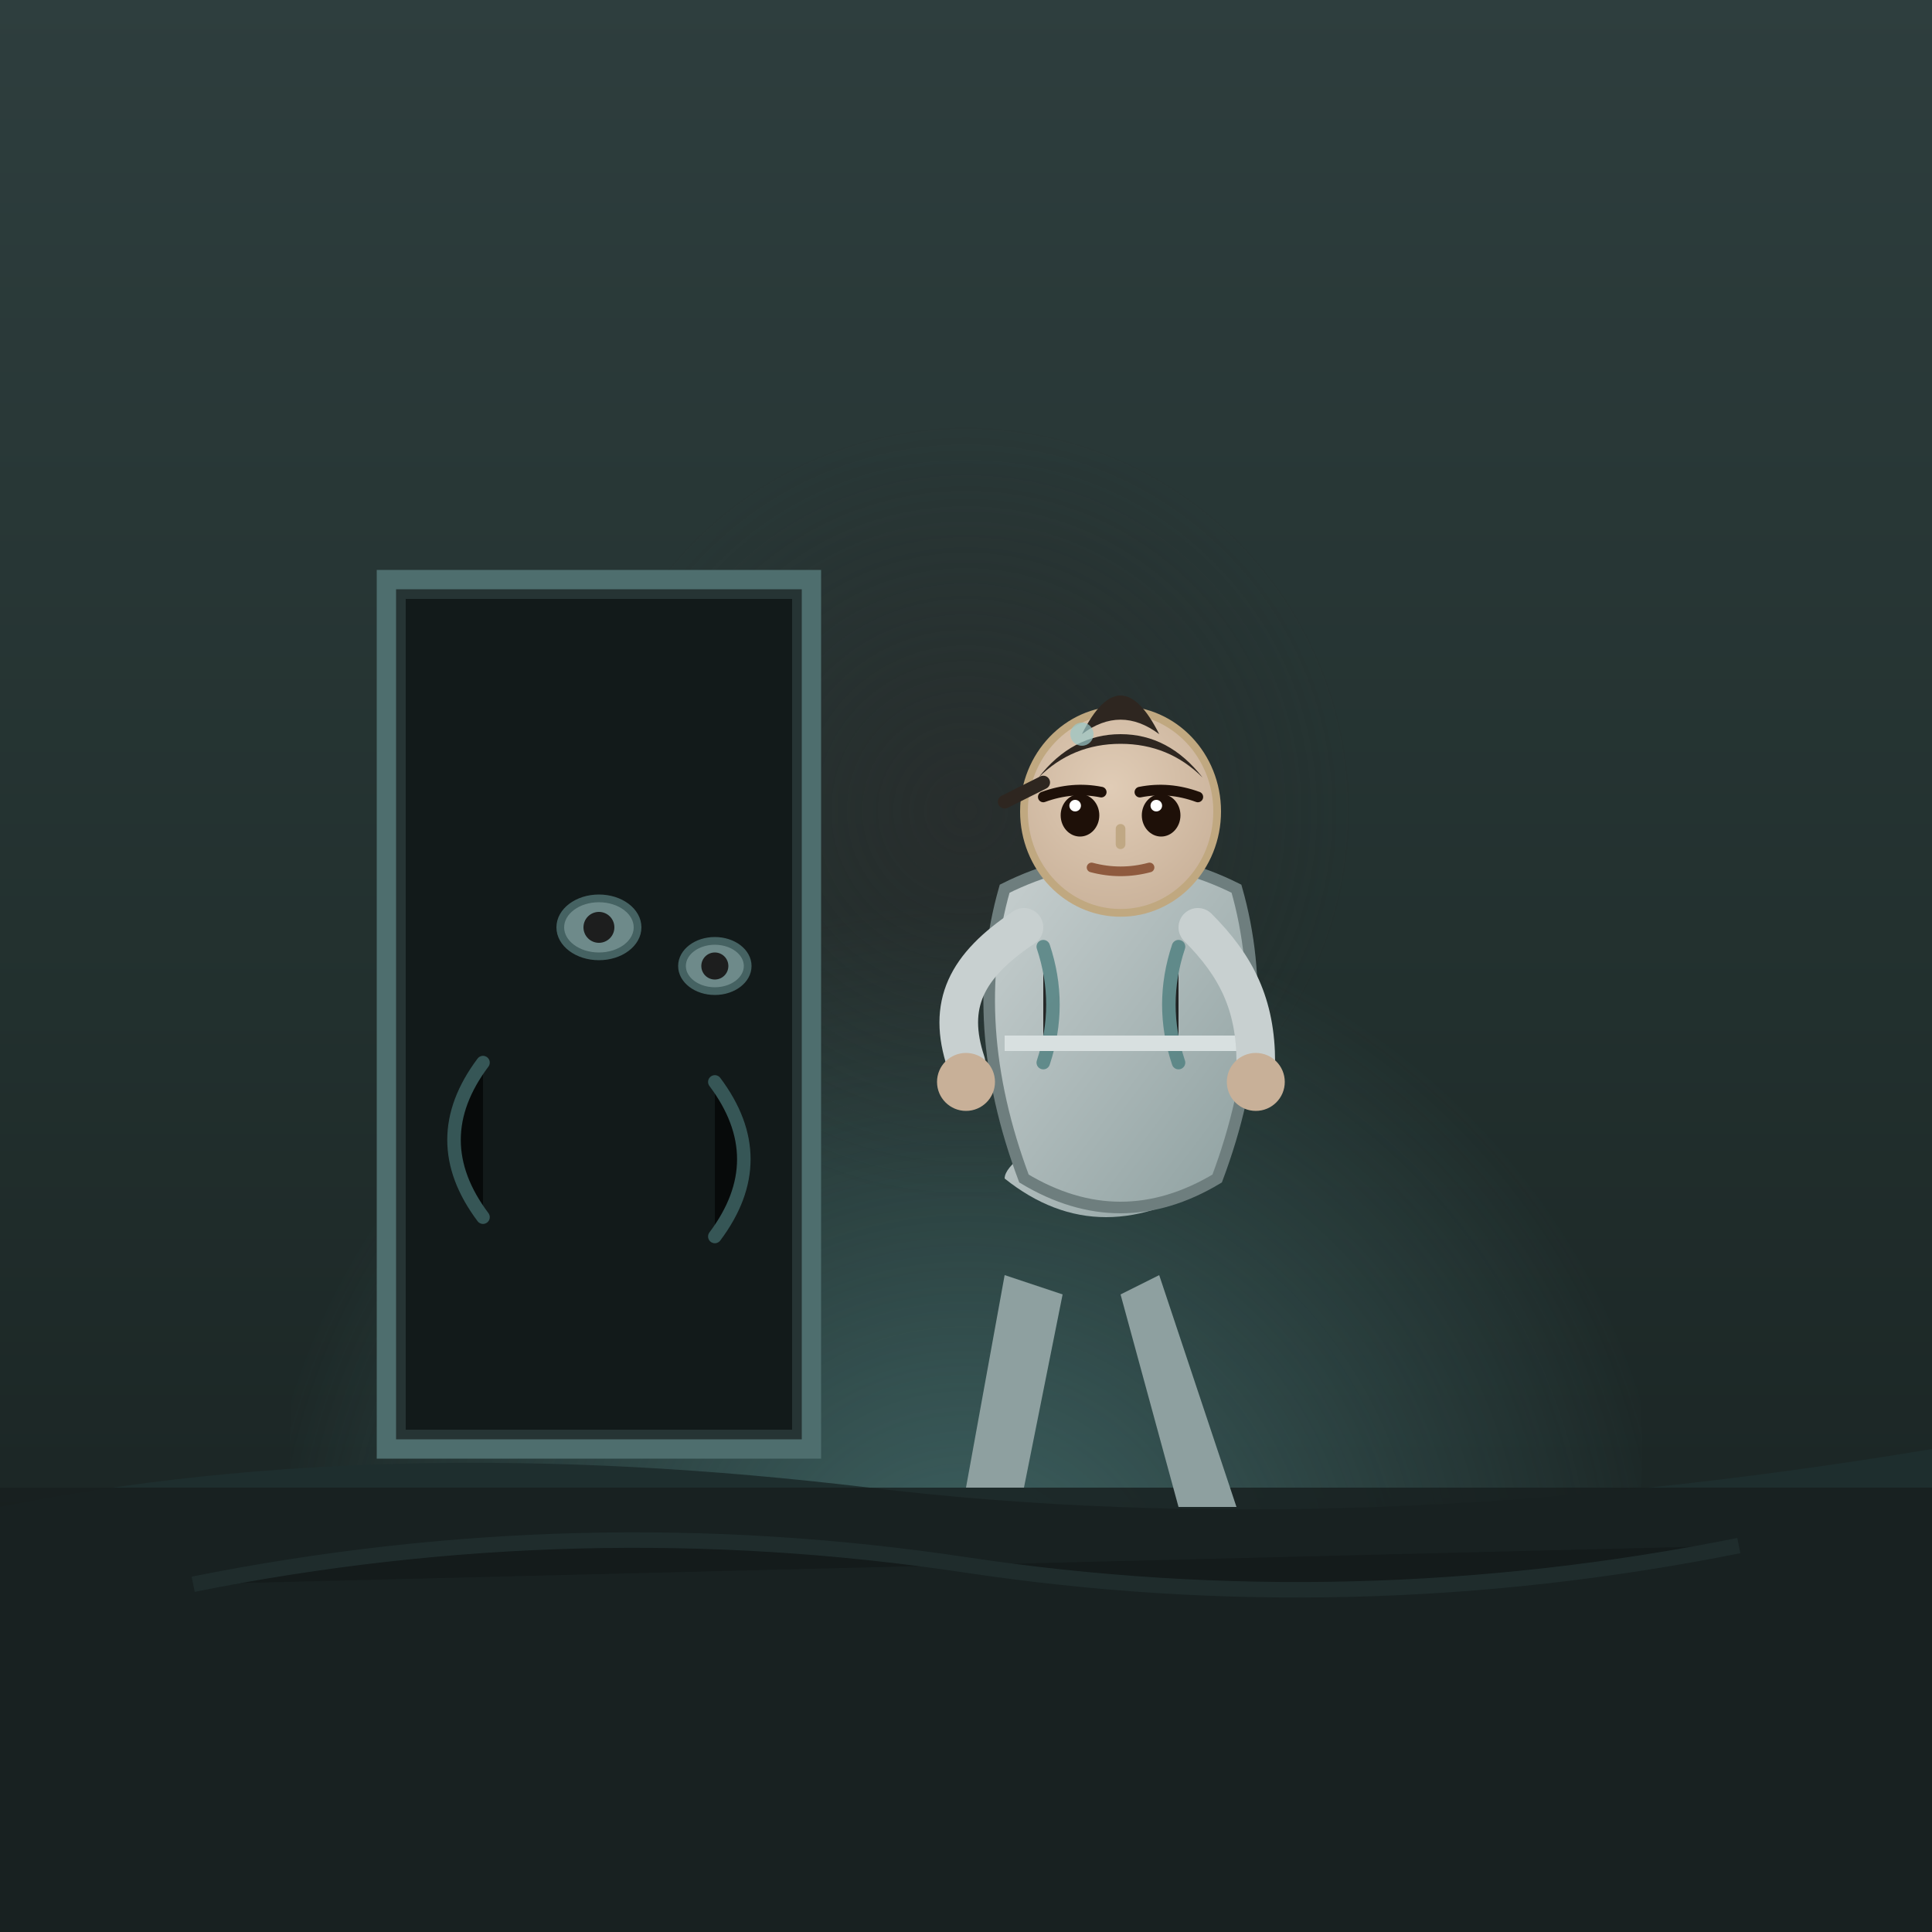
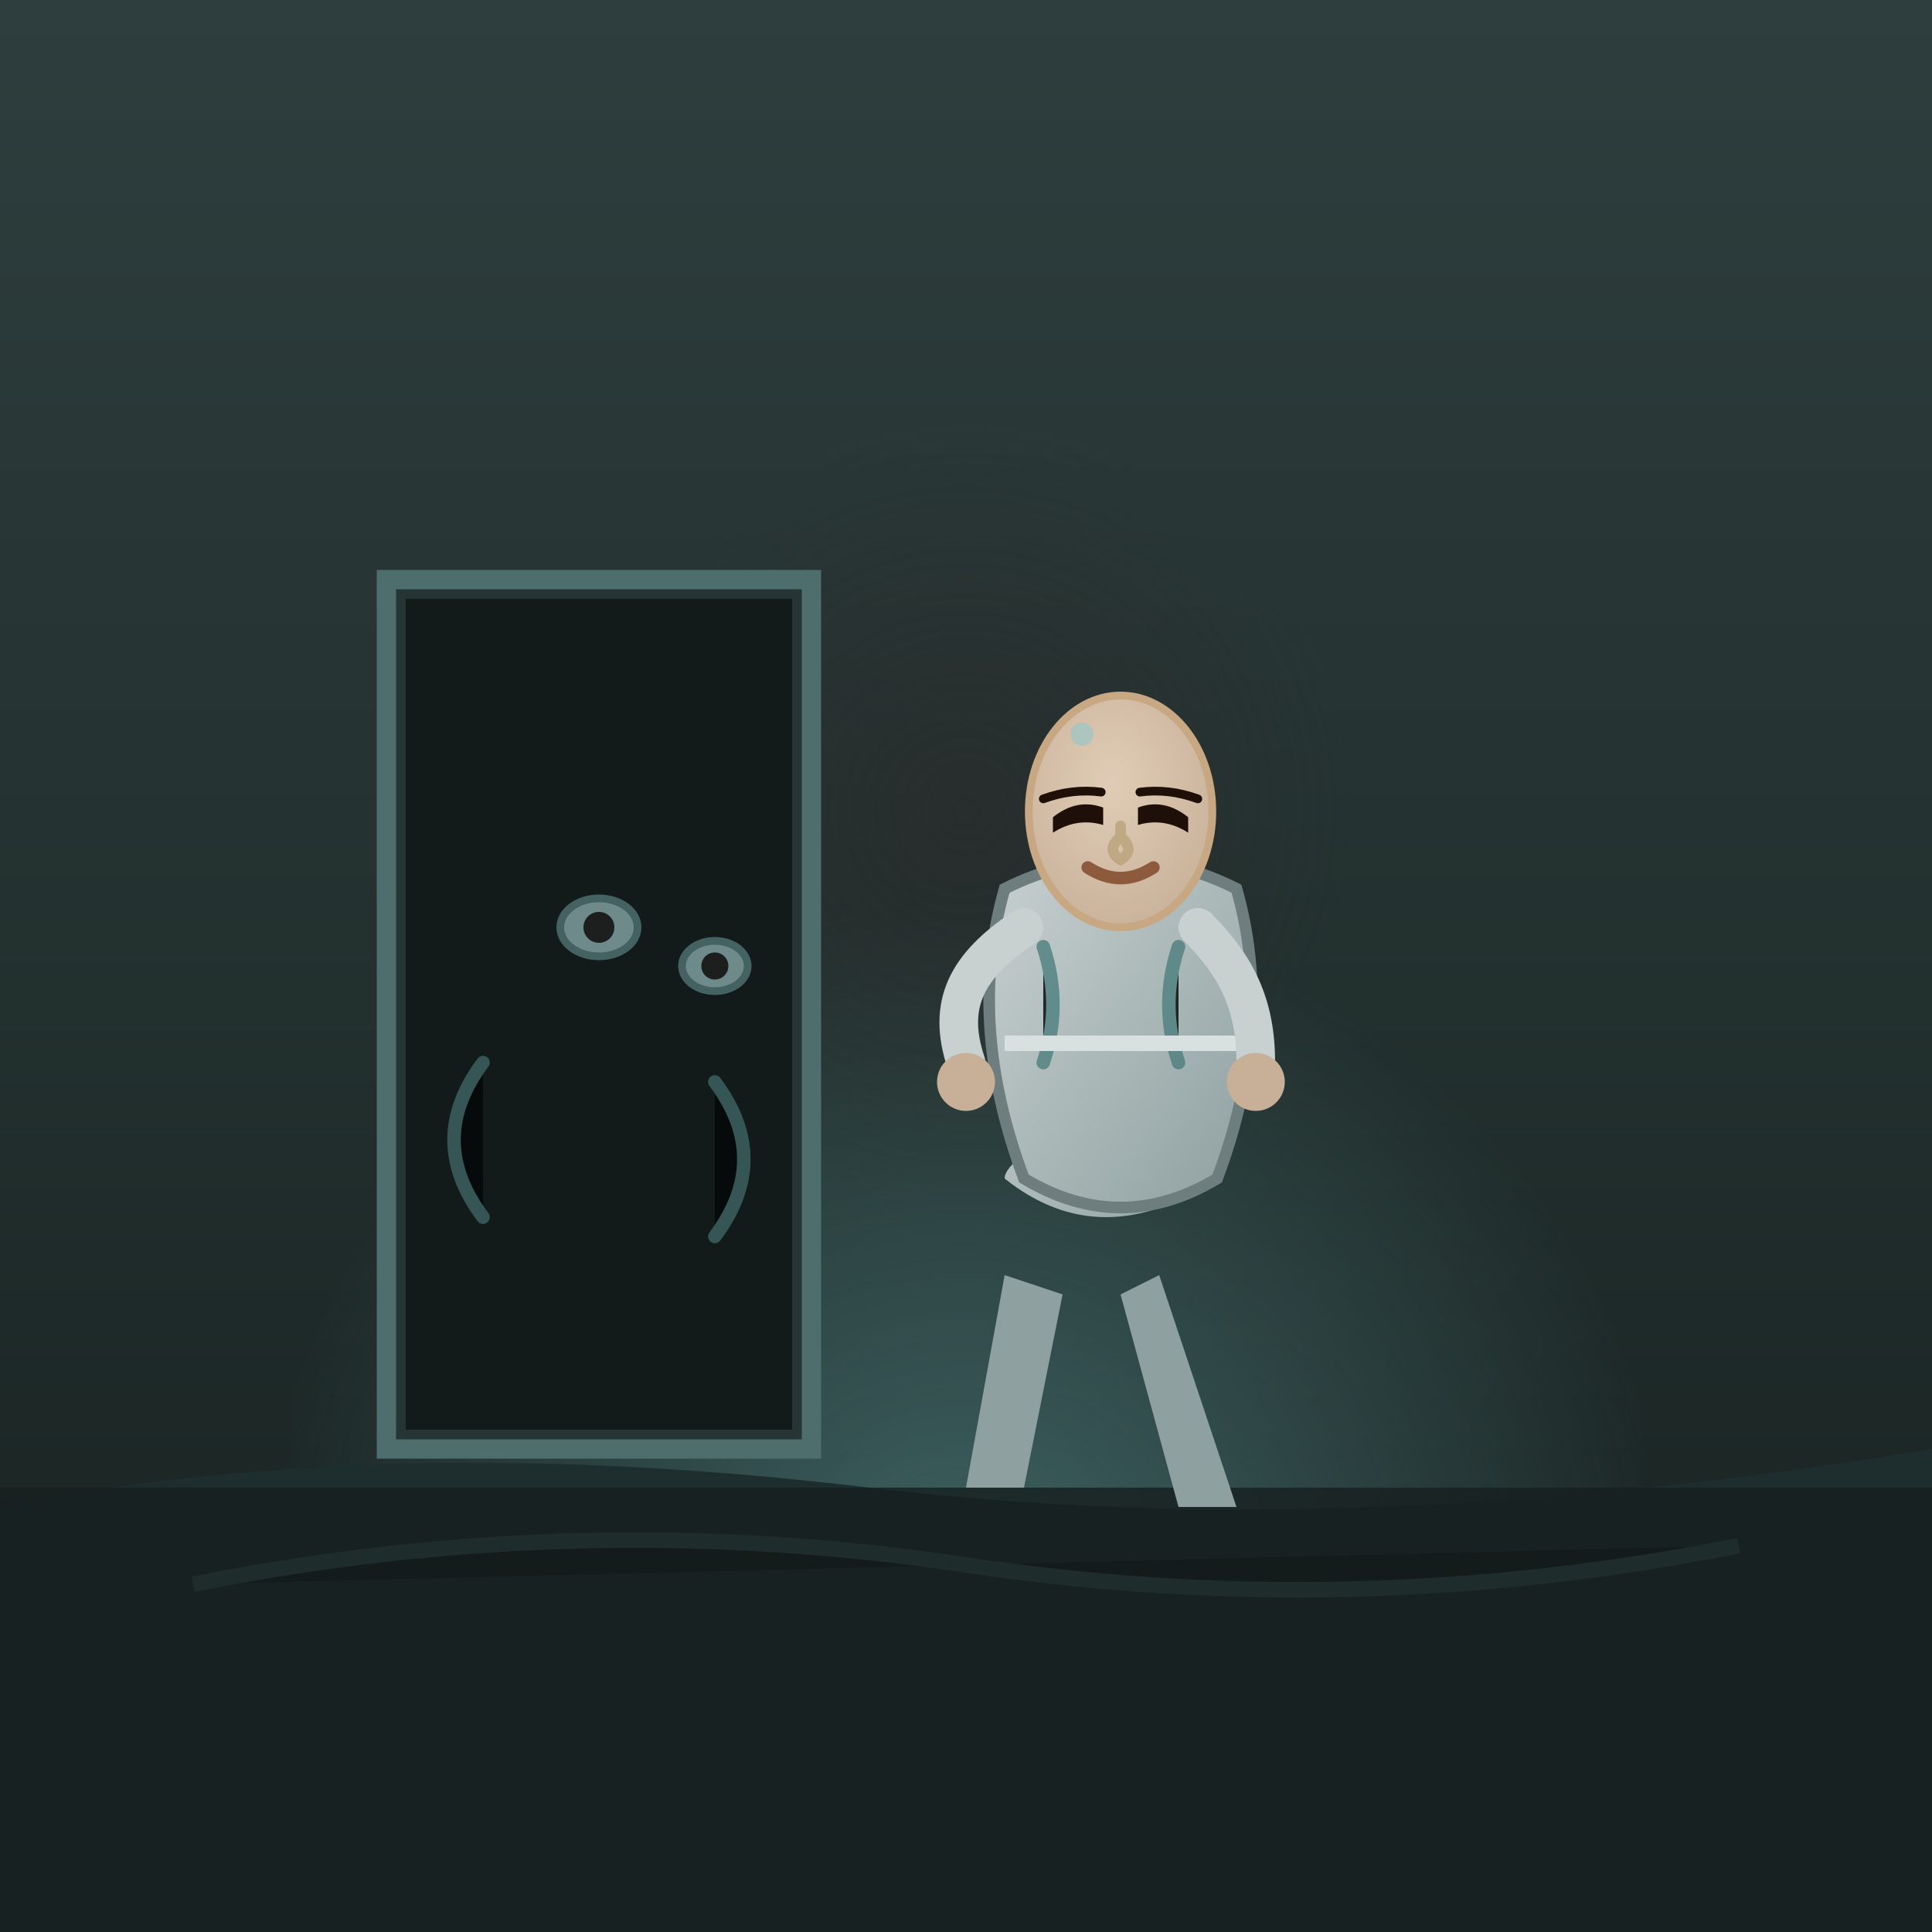
<svg xmlns="http://www.w3.org/2000/svg" viewBox="0 0 200 200" role="img" aria-label="巨蟹座·迪斯马斯克·四阶·冥河浸染·门中目光邪念反噬">
  <defs>
    <linearGradient id="bg" x1="0" y1="0" x2="0" y2="1">
      <stop offset="0%" stop-color="#2E3E3E" />
      <stop offset="52%" stop-color="#22302E" />
      <stop offset="100%" stop-color="#161E1E" />
    </linearGradient>
    <radialGradient id="yin" cx="50%" cy="62%" r="52%">
      <stop offset="0%" stop-color="#4E7E7E" stop-opacity="0.7" />
      <stop offset="100%" stop-color="#4E7E7E" stop-opacity="0" />
    </radialGradient>
    <radialGradient id="fear" cx="50%" cy="42%" r="40%">
      <stop offset="0%" stop-color="#2A2A2A" stop-opacity="0.6" />
      <stop offset="100%" stop-color="#2A2A2A" stop-opacity="0" />
    </radialGradient>
    <linearGradient id="armor" x1="0" y1="0" x2="1" y2="1">
      <stop offset="0%" stop-color="#C8D0D0" />
      <stop offset="100%" stop-color="#8EA0A0" />
    </linearGradient>
    <radialGradient id="skin" cx="45%" cy="38%" r="70%">
      <stop offset="0%" stop-color="#E0CCB6" />
      <stop offset="100%" stop-color="#C8B098" />
    </radialGradient>
    <g id="cancer-face">
-       <ellipse cx="0" cy="0" rx="10" ry="10.5" fill="url(#skin)" stroke="#C0A880" stroke-width="0.8" />
-       <path d="M -4 -8 Q 0 -11 4 -8 Q 2 -12 0 -12 Q -2 -12 -4 -8 Z" fill="#2E2620" />
-       <path d="M -8 -3 L -12 -1" stroke="#2E2620" stroke-width="1.4" stroke-linecap="round" />
-       <path d="M -8.5 -3.5 Q -5 -8 0 -8 Q 5 -8 8.5 -3.5 Q 5 -7 0 -7 Q -5 -7 -8.5 -3.5 Z" fill="#2E2620" />
-       <path d="M -8 -1.5 Q -5 -2.6 -2 -2 M 8 -1.5 Q 5 -2.6 2 -2" stroke="#1E1008" stroke-width="1.1" stroke-linecap="round" fill="none" />
-       <ellipse cx="-4.2" cy="0.4" rx="2" ry="2.2" fill="#1E1008" />
-       <ellipse cx="4.2" cy="0.4" rx="2" ry="2.2" fill="#1E1008" />
-       <circle cx="-4.7" cy="-0.6" r="0.6" fill="#FFF" />
-       <circle cx="3.7" cy="-0.6" r="0.6" fill="#FFF" />
-       <path d="M 0 1.8 L 0 3.4" stroke="#C0A884" stroke-width="1" stroke-linecap="round" />
-       <path d="M -3 5.8 Q 0 6.6 3 5.8" fill="none" stroke="#8E5A3E" stroke-width="1" stroke-linecap="round" />
+       <ellipse cx="0" cy="0" rx="9.5" ry="12" fill="url(#skin)" stroke="#C8A882" stroke-width="0.8" />
+       <path d="M -8 -1.3 Q -5 -2.4 -2 -2 M 8 -1.3 Q 5 -2.4 2 -2" stroke="#1E1008" stroke-width="0.9" stroke-linecap="round" fill="none" />
+       <path d="M -7 0.6 Q -4.5 -1.4 -1.8 -0.4 L -1.8 1.4 Q -4.5 0.6 -7 2.2 Z" fill="#1E1008" />
+       <path d="M 7 0.6 Q 4.5 -1.4 1.8 -0.4 L 1.8 1.4 Q 4.5 0.6 7 2.2 Z" fill="#1E1008" />
+       <path d="M 0 1.5 L 0 2.6 Q 1.6 4 0 5 Q -1.6 4 0 2.6" fill="none" stroke="#C0A884" stroke-width="1.1" stroke-linecap="round" />
+       <path d="M -3.4 5.8 Q 0 8 3.4 5.8" fill="none" stroke="#8E5A3E" stroke-width="1.3" stroke-linecap="round" />
    </g>
  </defs>
  <rect width="200" height="200" fill="url(#bg)" />
  <circle cx="100" cy="150" r="70" fill="url(#yin)">
    <animate attributeName="opacity" values="0.7;0.4;0.7" dur="3.2s" repeatCount="indefinite" />
  </circle>
  <circle cx="100" cy="92" r="50" fill="url(#fear)">
    <animate attributeName="opacity" values="0.6;0.35;0.6" dur="3s" repeatCount="indefinite" />
  </circle>
  <path d="M 0 156 Q 40 148 90 154 Q 140 160 200 150 L 200 200 L 0 200 Z" fill="#1E2E2E" />
  <path d="M 20 164 Q 60 156 100 162 Q 140 168 180 160" stroke="#4E7E7E" stroke-width="1.6" opacity="0.7">
    <animateTransform attributeName="transform" type="translate" values="0 0;4 0;0 0" dur="4s" repeatCount="indefinite" />
  </path>
  <g>
    <path d="M 40 60 L 84 60 L 84 150 L 40 150 Z" fill="#263434" stroke="#4E6E6E" stroke-width="2" />
    <path d="M 42 62 L 82 62 L 82 148 L 42 148 Z" fill="#121A1A" />
    <g opacity="0.85">
      <ellipse cx="62" cy="96" rx="4" ry="3" fill="#7E9E9E" stroke="#4E6E6E" stroke-width="0.8" />
      <circle cx="62" cy="96" r="1.6" fill="#1E1E1E" />
      <ellipse cx="74" cy="100" rx="3.4" ry="2.6" fill="#7E9E9E" stroke="#4E6E6E" stroke-width="0.8" />
      <circle cx="74" cy="100" r="1.4" fill="#1E1E1E" />
      <animate attributeName="opacity" values="0.85;0.5;0.85" dur="2.4s" repeatCount="indefinite" />
    </g>
    <g stroke="#4E7E7E" stroke-width="1.4" stroke-linecap="round" opacity="0.6">
      <path d="M 50 110 Q 44 118 50 126">
        <animate attributeName="opacity" values="0.6;0.2;0.6" dur="2.6s" repeatCount="indefinite" />
      </path>
      <path d="M 74 112 Q 80 120 74 128">
        <animate attributeName="opacity" values="0.6;0.2;0.6" dur="3s" repeatCount="indefinite" />
      </path>
    </g>
  </g>
  <path d="M 0 154 L 200 154 L 200 200 L 0 200 Z" fill="#161E1E" opacity="0.8" />
  <path d="M 104 132 L 100 154 L 106 154 L 110 134 Z" fill="#8EA0A0" />
  <path d="M 120 132 L 128 156 L 122 156 L 116 134 Z" fill="#8EA0A0" />
  <path d="M 104 122 Q 114 130 126 122 Q 130 116 126 108 Q 120 120 112 116 Q 104 120 104 122 Z" fill="url(#armor)" />
  <path d="M 104 92 Q 100 106 106 122 Q 116 128 126 122 Q 132 106 128 92 Q 116 86 104 92 Z" fill="url(#armor)" stroke="#6E7E7E" stroke-width="1.2" />
  <path d="M 108 98 Q 110 104 108 110 M 122 98 Q 120 104 122 110" stroke="#4E7E7E" stroke-width="1.4" stroke-linecap="round" opacity="0.8">
    <animate attributeName="opacity" values="0.8;0.4;0.8" dur="2.4s" repeatCount="indefinite" />
  </path>
  <path d="M 104 108 L 128 108" stroke="#D8E0E0" stroke-width="1.6" />
  <use href="#cancer-face" transform="translate(116,84) scale(1)" />
  <path d="M 106 96 C 100 100 98 104 100 110" fill="none" stroke="#C8D0D0" stroke-width="4" stroke-linecap="round" />
  <circle cx="100" cy="112" r="3" fill="#C8B098" />
  <g>
    <animateTransform attributeName="transform" type="translate" values="0 0;1 1;0 0" dur="2.6s" repeatCount="indefinite" />
    <path d="M 124 96 C 128 100 130 104 130 110" fill="none" stroke="#C8D0D0" stroke-width="4" stroke-linecap="round" />
    <circle cx="130" cy="112" r="3" fill="#C8B098" />
  </g>
  <circle cx="112" cy="76" r="1.2" fill="#9AC8C8" opacity="0.7">
    <animate attributeName="cy" values="76;80;76" dur="2.4s" repeatCount="indefinite" />
    <animate attributeName="opacity" values="0.7;0.2;0.7" dur="2.4s" repeatCount="indefinite" />
  </circle>
  <g fill="#2A2A2A">
    <circle cx="44" cy="104">
      <animate attributeName="cy" values="104;96;104" dur="3.2s" repeatCount="indefinite" />
      <animate attributeName="opacity" values="0.5;0.12;0.5" dur="3.2s" repeatCount="indefinite" />
    </circle>
    <circle cx="156" cy="100">
      <animate attributeName="cy" values="100;92;100" dur="3.6s" repeatCount="indefinite" />
      <animate attributeName="opacity" values="0.45;0.1;0.45" dur="3.6s" repeatCount="indefinite" />
    </circle>
  </g>
</svg>
